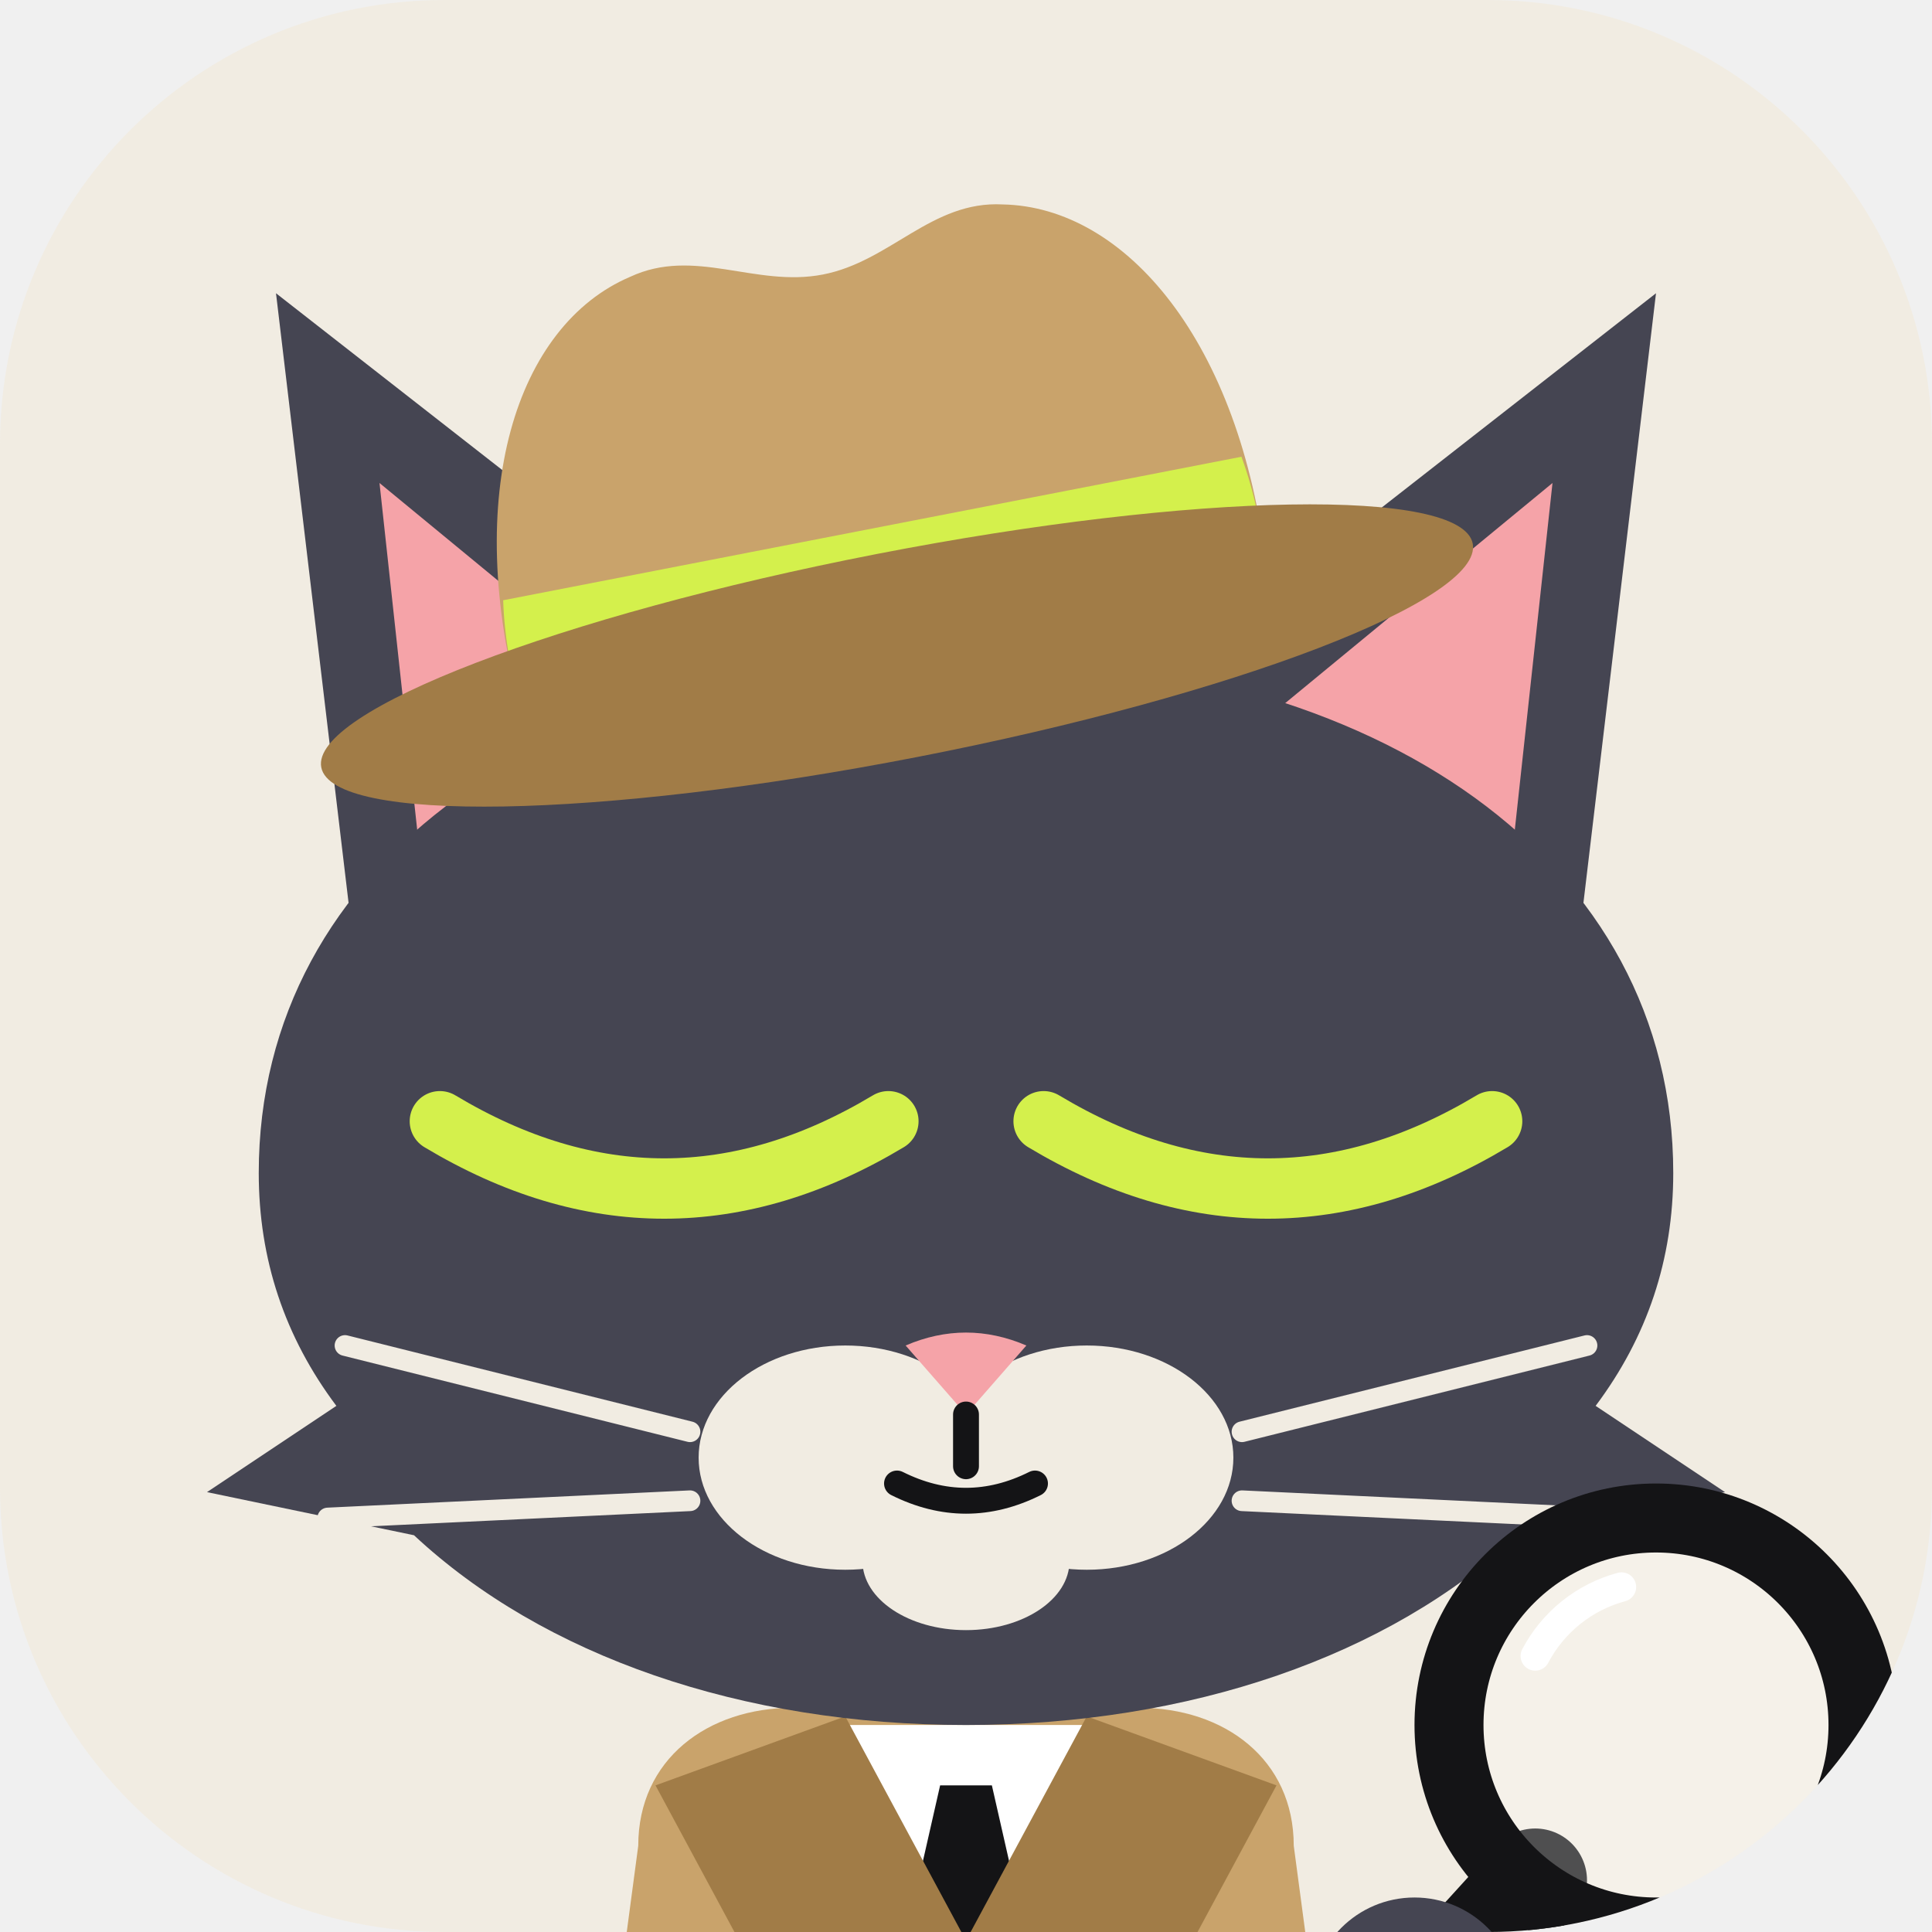
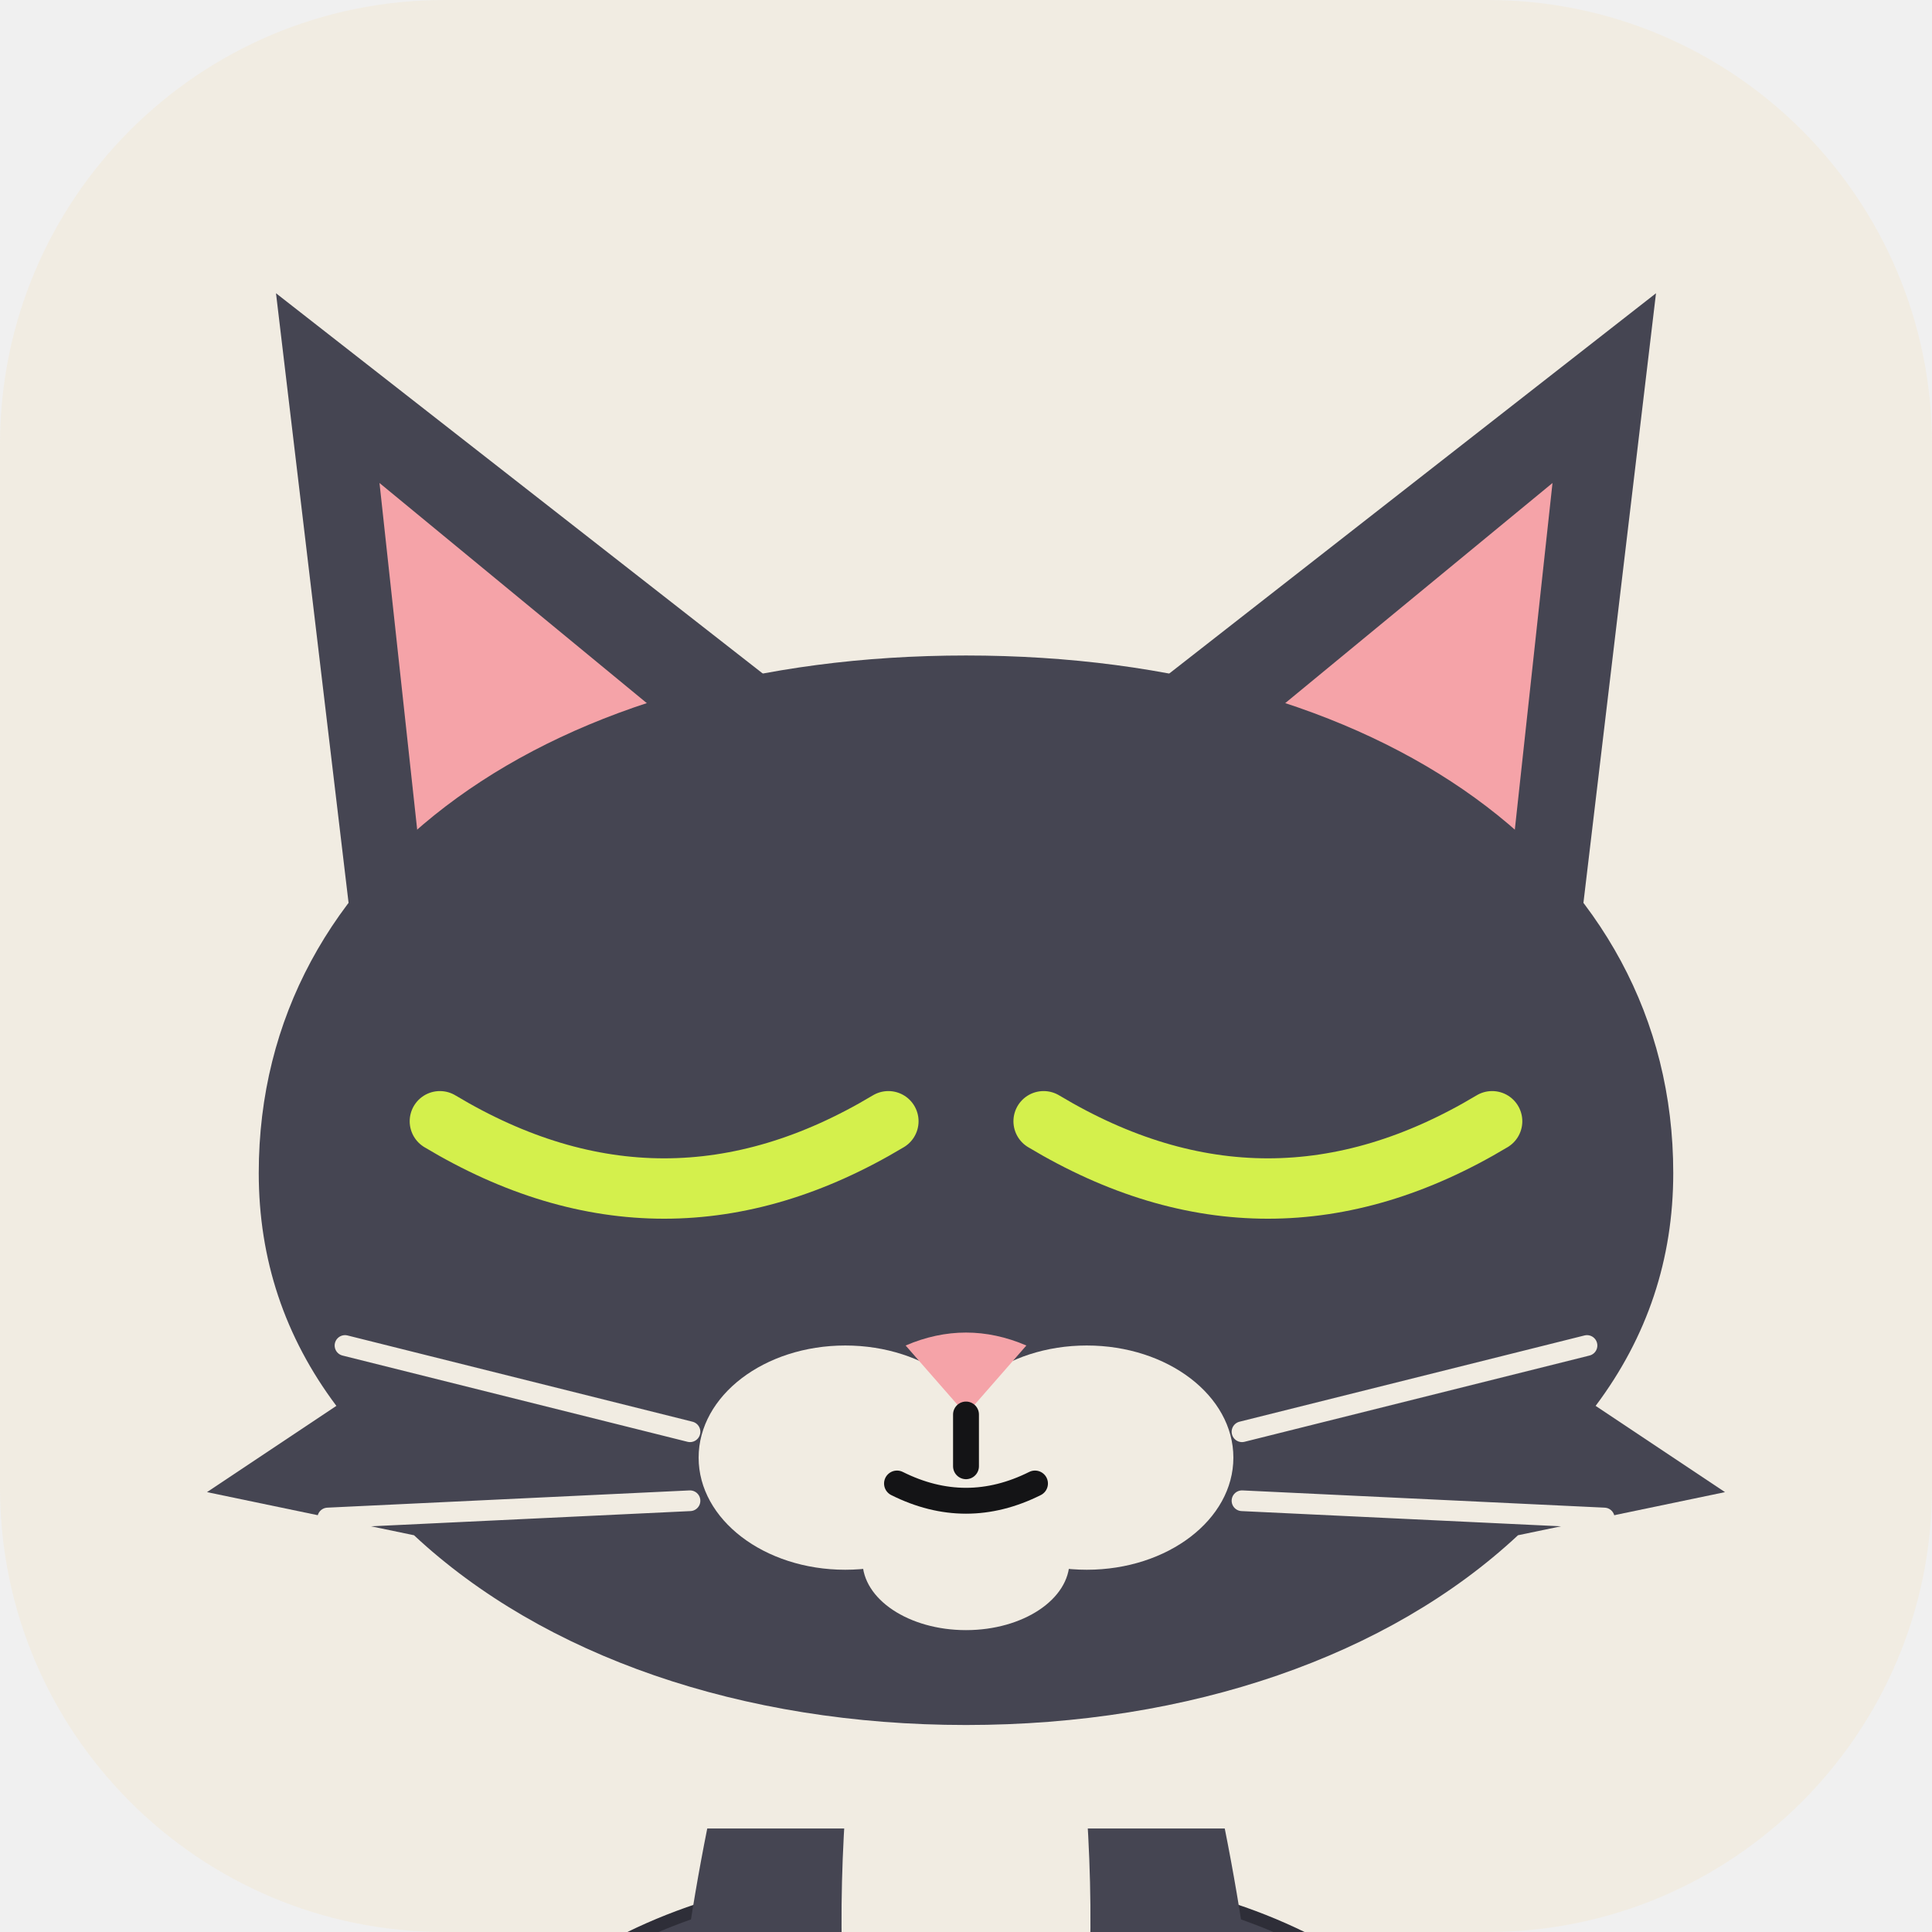
<svg xmlns="http://www.w3.org/2000/svg" width="240" height="240" viewBox="8 -14 224 224" role="img" aria-label="Mochi, sleepy">
  <clipPath id="ch12">
    <rect x="8" y="-14" width="224" height="224" rx="51.52" />
  </clipPath>
  <g clip-path="url(#ch12)">
    <rect x="8" y="-14" width="224" height="224" fill="#f1ece2" />
    <path d="M150 300c52 8 80-10 76-38-3-18-22-18-22-4" fill="none" stroke="#454552" stroke-width="14" stroke-linecap="round" stroke-linejoin="round" />
    <ellipse cx="102" cy="310" rx="17" ry="9" fill="#454552" />
    <ellipse cx="96" cy="312" rx="8" ry="5.5" fill="#f1ece2" />
    <ellipse cx="138" cy="310" rx="17" ry="9" fill="#454552" />
    <ellipse cx="144" cy="312" rx="8" ry="5.5" fill="#f1ece2" />
-     <path d="M96 214C72 220 60 238 58 256" fill="none" stroke="#a17c47" stroke-width="18" stroke-linecap="round" stroke-linejoin="round" />
-     <path d="M96 214C72 220 60 238 58 256" fill="none" stroke="#c9a36b" stroke-width="15" stroke-linecap="round" stroke-linejoin="round" />
+     <path d="M96 214C72 220 60 238 58 256" fill="none" stroke="#2e2e38" stroke-width="18" stroke-linecap="round" stroke-linejoin="round" />
+     <path d="M96 214C72 220 60 238 58 256" fill="none" stroke="#454552" stroke-width="15" stroke-linecap="round" stroke-linejoin="round" />
    <ellipse cx="57" cy="267" rx="9.5" ry="11" fill="#454552" />
    <path d="M53.8 272v5m6.400-5v5" stroke="#2e2e38" stroke-width="2" stroke-linecap="round" />
-     <path d="M142 214L180 234L175 219" fill="none" stroke="#a17c47" stroke-width="18" stroke-linecap="round" stroke-linejoin="round" />
-     <path d="M142 214L180 234L175 219" fill="none" stroke="#c9a36b" stroke-width="15" stroke-linecap="round" stroke-linejoin="round" />
-     <path d="M82 200c0-10 8-16 18-16h40c10 0 18 6 18 16L170 290c1 6-3 10-9 10H79c-6 0-10-4-9-10z" fill="#c9a36b" />
-     <path d="M120 218V300" stroke="#a17c47" stroke-width="2.2" stroke-linecap="round" />
-     <rect x="73" y="248.96" width="94" height="12" rx="3" fill="#a17c47" />
-     <rect x="112" y="246.46" width="16" height="17" rx="3.5" fill="#c9a36b" stroke="#e0a526" stroke-width="3.6" />
-     <path d="M106 186l14 26 14-26z" fill="#ffffff" />
-     <path d="M117 193h6l2.5 11-5.5 7-5.5-7z" fill="#141416" />
-     <path d="M106 185l-22 8 14 26 22-8z" fill="#a17c47" />
-     <path d="M134 185l22 8-14 26-22-8z" fill="#a17c47" />
+     <path d="M144 214C168 220 180 238 182 256" fill="none" stroke="#2e2e38" stroke-width="18" stroke-linecap="round" stroke-linejoin="round" />
+     <path d="M144 214C168 220 180 238 182 256" fill="none" stroke="#454552" stroke-width="15" stroke-linecap="round" stroke-linejoin="round" />
+     <ellipse cx="183" cy="267" rx="9.5" ry="11" fill="#454552" />
+     <path d="M179.8 272v5m6.400-5v5" stroke="#2e2e38" stroke-width="2" stroke-linecap="round" />
+     <path d="M90 198c-8 40-6 78 4 106h52c10-28 12-66 4-106z" fill="#454552" />
+     <path d="M106 196c-2 30 3 52 14 66 11-14 16-36 14-66z" fill="#f1ece2" />
    <path d="M50 104L40 20 104 70z" fill="#454552" />
    <path d="M57 88L52 42 86 70z" fill="#f5a3a8" />
    <path d="M190 104L200 20 136 70z" fill="#454552" />
    <path d="M183 88L188 42 154 70z" fill="#f5a3a8" />
    <path d="M38 122c0-36 34-60 82-60s82 24 82 60c0 10-3 19-9 27l15 10-24 5c-15 14-38 22-64 22s-49-8-64-22l-24-5 15-10c-6-8-9-17-9-27z" fill="#454552" />
    <ellipse cx="106" cy="155" rx="17" ry="13" fill="#f1ece2" />
    <ellipse cx="134" cy="155" rx="17" ry="13" fill="#f1ece2" />
    <ellipse cx="120" cy="167" rx="12" ry="8" fill="#f1ece2" />
    <path d="M59 116q26 15.6 52 0" fill="none" stroke="#d4f04c" stroke-width="7" stroke-linecap="round" stroke-linejoin="round" />
    <path d="M129 116q26 15.6 52 0" fill="none" stroke="#d4f04c" stroke-width="7" stroke-linecap="round" stroke-linejoin="round" />
    <path d="M113 142q7-3 14 0l-7 8z" fill="#f5a3a8" />
    <path d="M120 150v6m-8 2q8 4 16 0" fill="none" stroke="#141416" stroke-width="3" stroke-linecap="round" stroke-linejoin="round" />
    <path d="M88 152l-40-10M88 160l-42 2M152 152l40-10M152 160l42 2" stroke="#f1ece2" stroke-width="2.4" stroke-linecap="round" />
-     <g transform="translate(-8 -2) rotate(-11 120 64)">
-       <path d="M76 62c-2-26 8-44 22-47 8-2 14 4 22 4s14-6 22-4c14 3 24 21 22 47z" fill="#c9a36b" />
-       <path d="M76.4 49h87.2c.7 4.3.7 8.7.4 13H76c-.3-4.300-.3-8.700.4-13z" fill="#d4f04c" />
-       <ellipse cx="120" cy="64" rx="68" ry="12" fill="#a17c47" />
-     </g>
-     <path d="M186 204l-20 22" stroke="#141416" stroke-width="12" stroke-linecap="round" />
-     <circle cx="200" cy="186" r="24" fill="#ffffff" fill-opacity=".25" stroke="#141416" stroke-width="8" />
-     <path d="M186 178a16 16 0 0 1 10-8" fill="none" stroke="#ffffff" stroke-width="3.4" stroke-linecap="round" />
-     <circle cx="172" cy="218" r="12" fill="#454552" />
  </g>
</svg>
